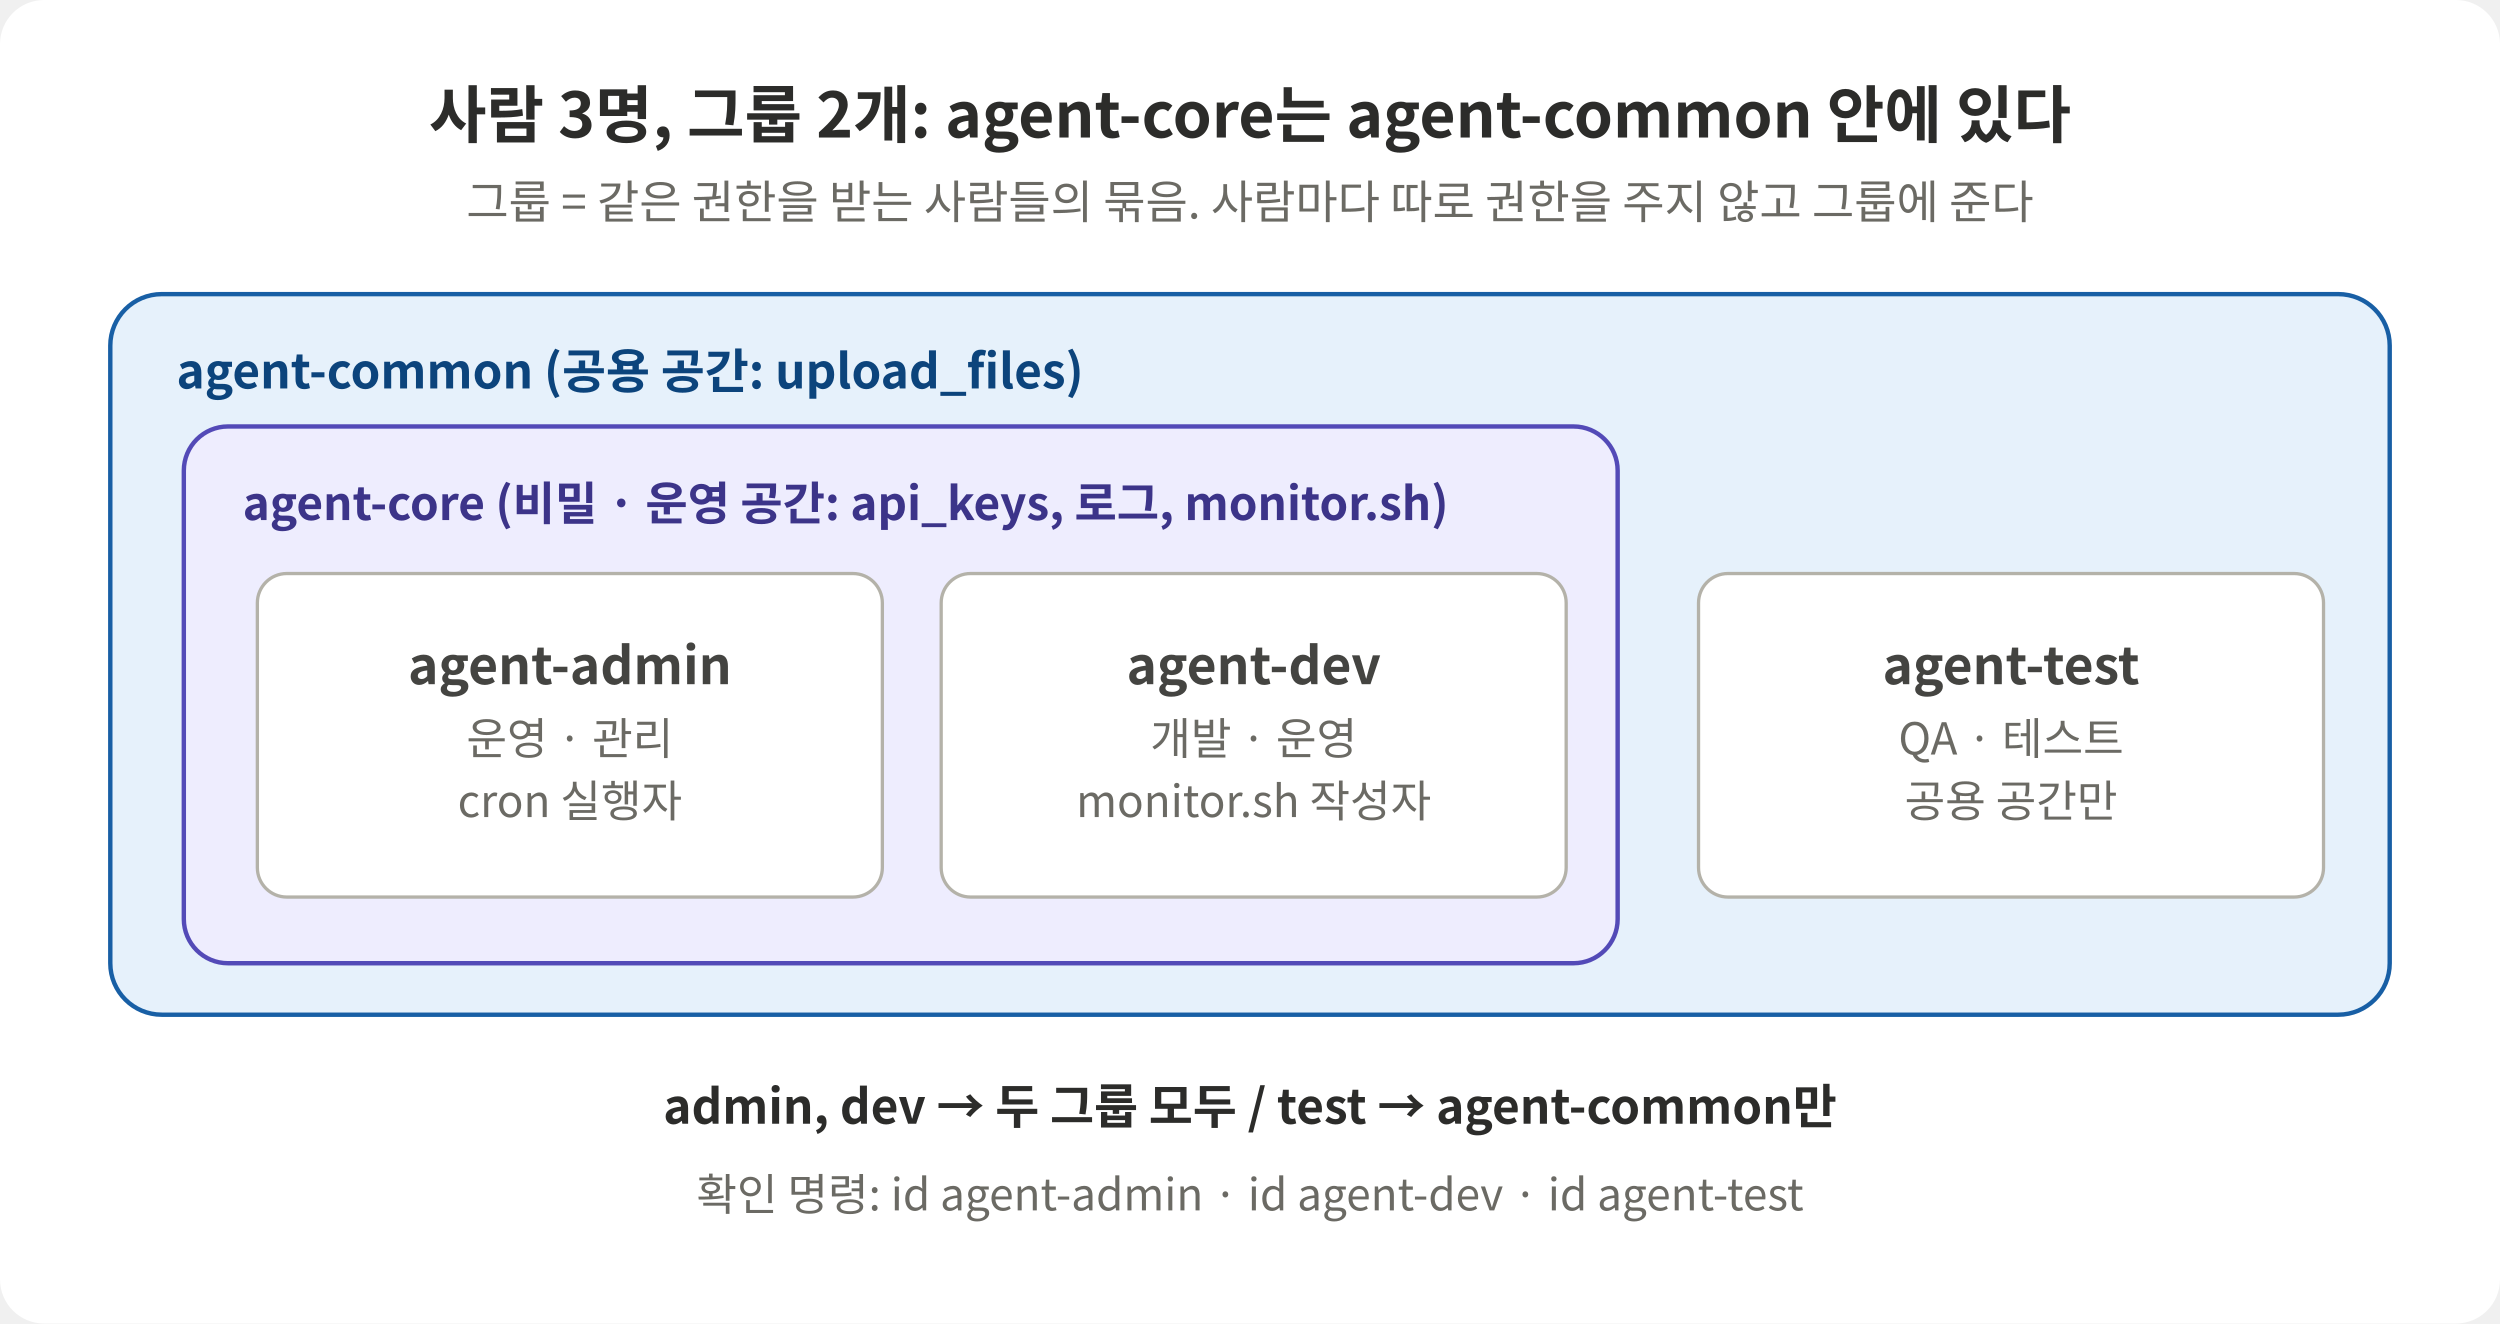
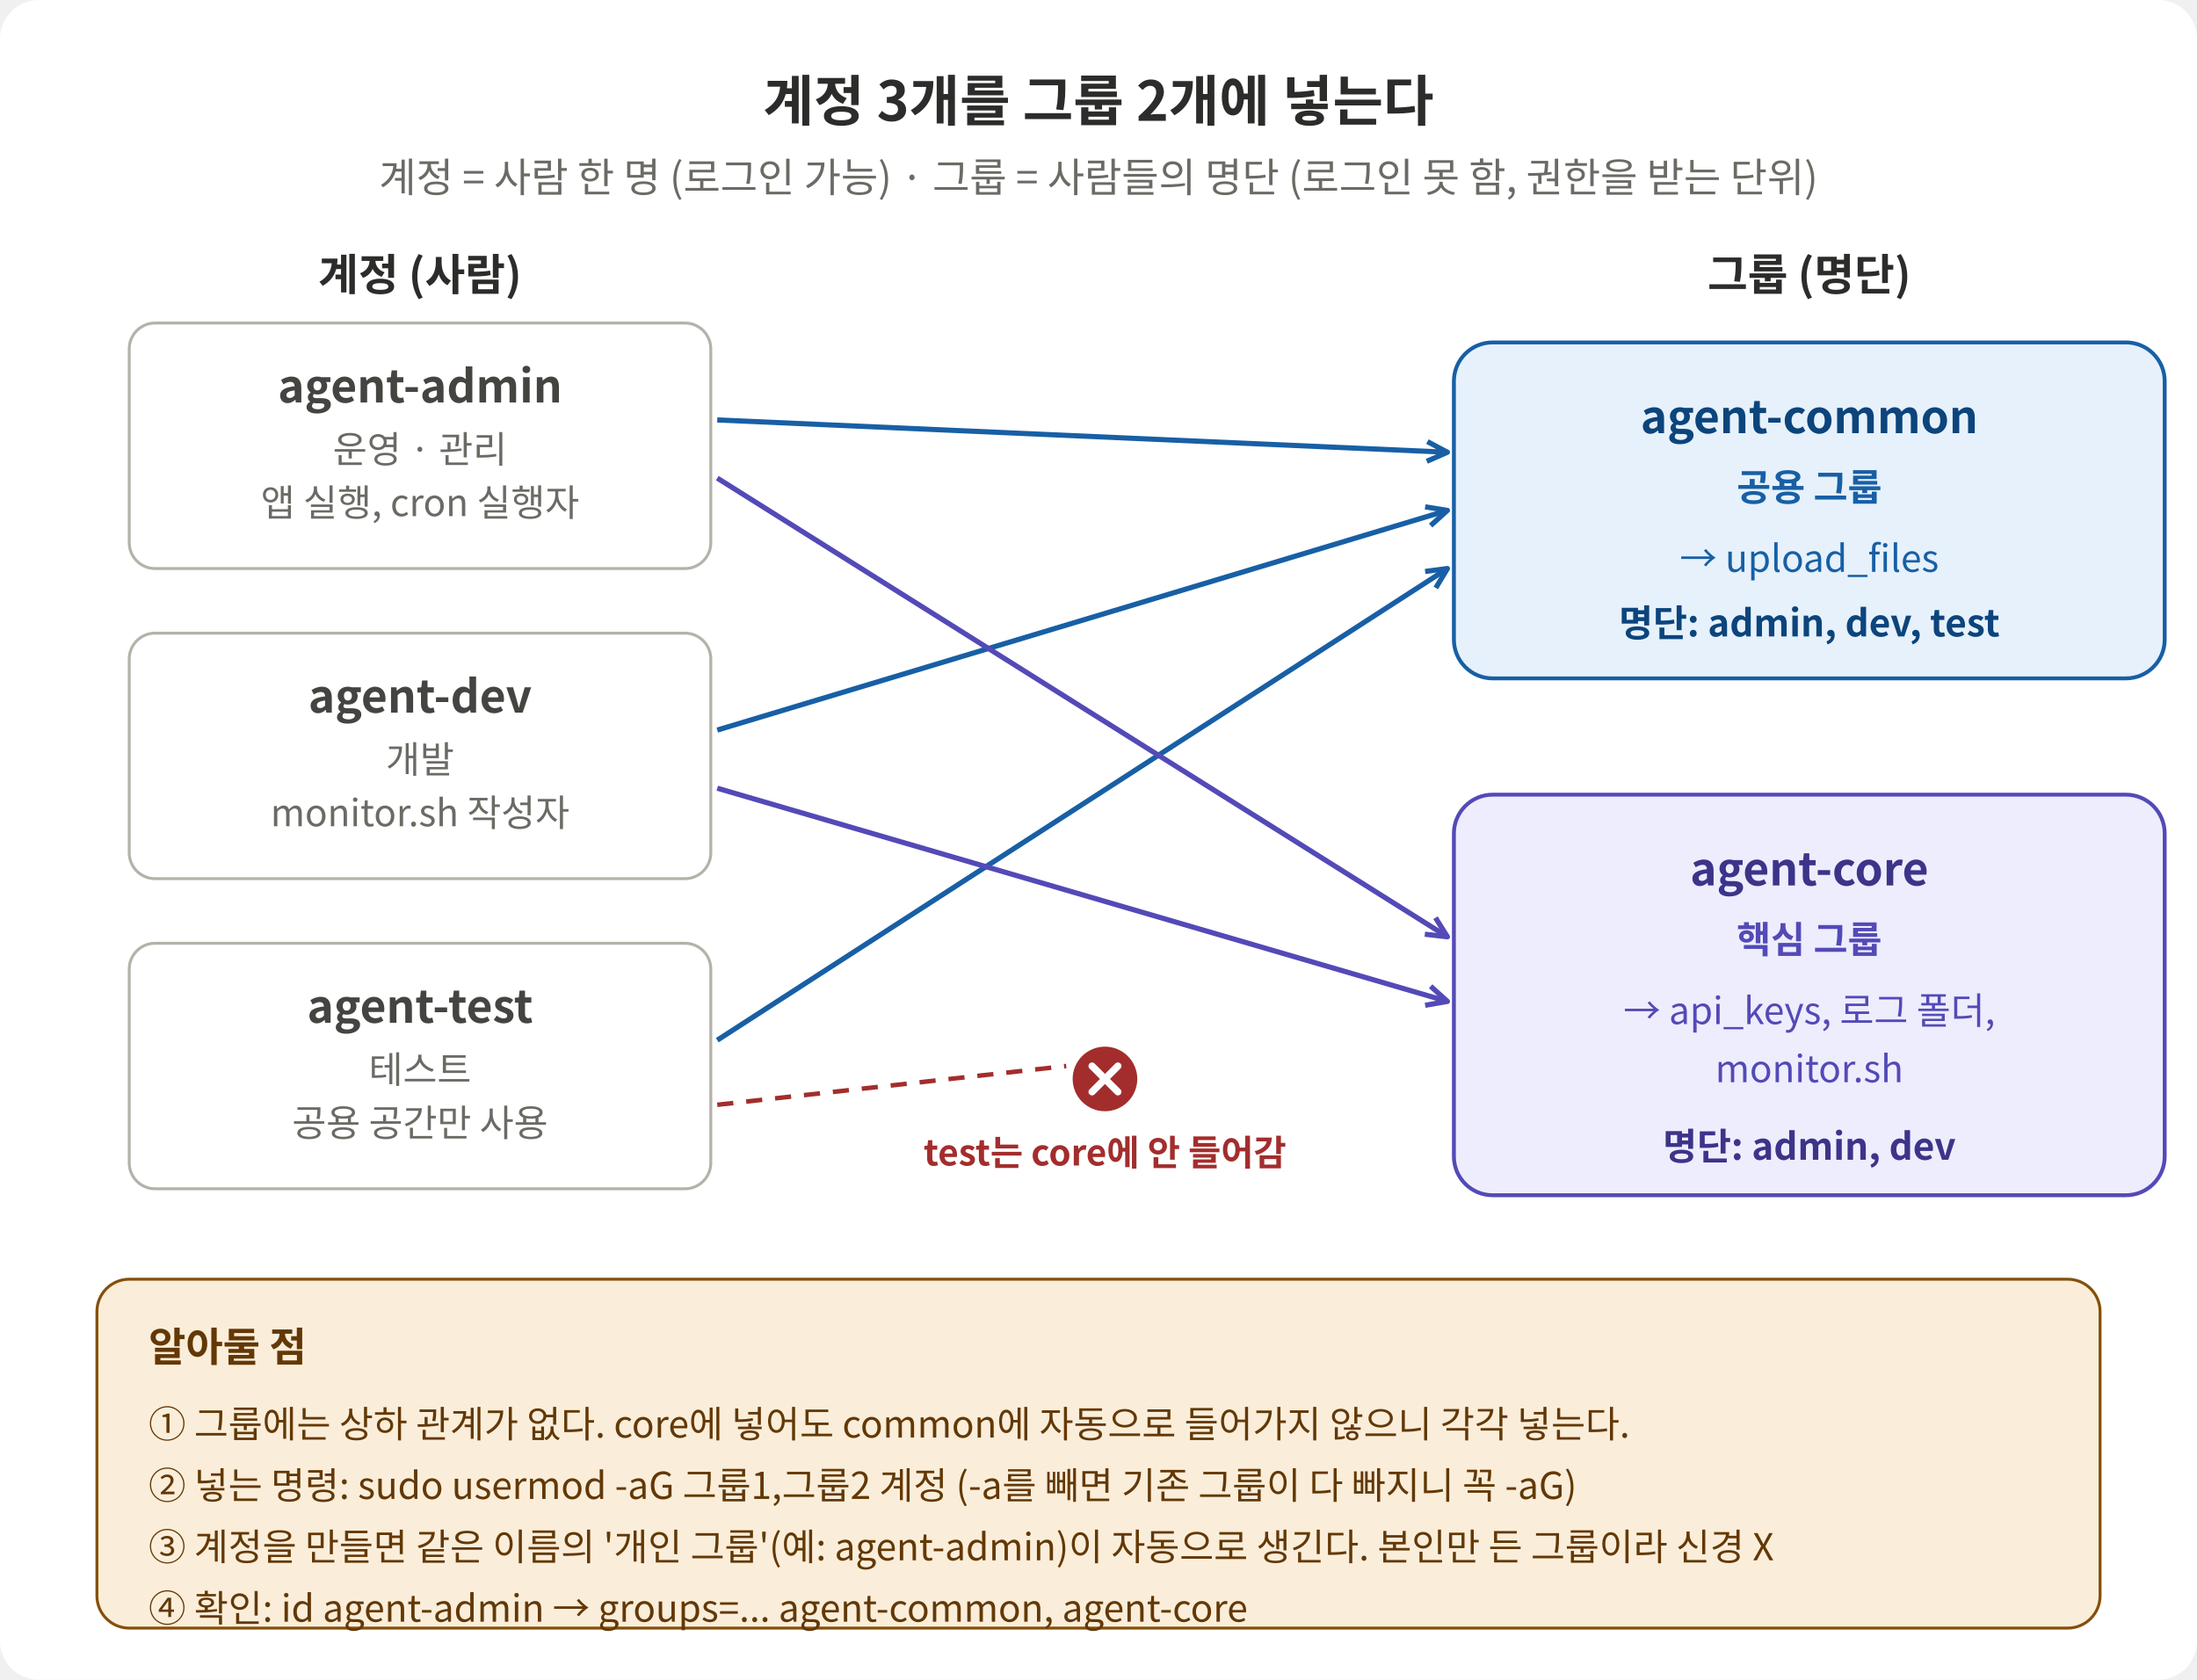
- <svg xmlns="http://www.w3.org/2000/svg" width="680" height="360" viewBox="0 0 680 360" font-family="-apple-system, 'Apple SD Gothic Neo', 'Malgun Gothic', 'Noto Sans KR', 'Noto Sans CJK KR', sans-serif" role="img">
-   <rect width="680" height="360" fill="#FFFFFF" rx="12" />
-   <text x="340.0" y="30" text-anchor="middle" dominant-baseline="central" font-size="17" font-weight="700" fill="#2C2C2A">사람 3명, 그룹 2개: agent-core는 agent-common 안에 있다</text>
-   <text x="340.0" y="54" text-anchor="middle" dominant-baseline="central" font-size="12.5" font-weight="400" fill="#6B6A64">그룹 = 같은 권한을 받는 사람들의 묶음. 사람마다 따로 권한을 주지 않고 그룹에 준다</text>
-   <rect x="30" y="80" width="620" height="196" rx="14" fill="#E6F1FB" stroke="#185FA5" stroke-width="1.2" />
-   <text x="48" y="100" text-anchor="start" dominant-baseline="central" font-size="13" font-weight="700" fill="#0C447C">agent-common  (공용 공간: upload_files)</text>
-   <rect x="50" y="116" width="390" height="146" rx="12" fill="#EEEDFE" stroke="#534AB7" stroke-width="1.2" />
-   <text x="66" y="136" text-anchor="start" dominant-baseline="central" font-size="12.5" font-weight="700" fill="#3C3489">agent-core  (비밀 · 운영 공간: api_keys, 로그, monitor.sh)</text>
-   <rect x="70" y="156" width="170" height="88" rx="8" fill="#FFFFFF" stroke="#B4B2A9" stroke-width="0.9" />
-   <text x="155.0" y="180.0" text-anchor="middle" dominant-baseline="central" font-size="14" font-weight="600" fill="#444441">agent-admin</text>
-   <text x="155.0" y="200.0" text-anchor="middle" dominant-baseline="central" font-size="12" font-weight="400" fill="#6B6A64">운영 · 관리</text>
-   <text x="155.0" y="217.0" text-anchor="middle" dominant-baseline="central" font-size="12" font-weight="400" fill="#6B6A64">cron 실행자</text>
-   <rect x="256" y="156" width="170" height="88" rx="8" fill="#FFFFFF" stroke="#B4B2A9" stroke-width="0.9" />
-   <text x="341.0" y="180.0" text-anchor="middle" dominant-baseline="central" font-size="14" font-weight="600" fill="#444441">agent-dev</text>
-   <text x="341.0" y="200.0" text-anchor="middle" dominant-baseline="central" font-size="12" font-weight="400" fill="#6B6A64">개발 · 운영</text>
-   <text x="341.0" y="217.0" text-anchor="middle" dominant-baseline="central" font-size="12" font-weight="400" fill="#6B6A64">monitor.sh 작성자</text>
-   <rect x="462" y="156" width="170" height="88" rx="8" fill="#FFFFFF" stroke="#B4B2A9" stroke-width="0.9" />
-   <text x="547.0" y="180.0" text-anchor="middle" dominant-baseline="central" font-size="14" font-weight="600" fill="#444441">agent-test</text>
-   <text x="547.0" y="200.0" text-anchor="middle" dominant-baseline="central" font-size="12" font-weight="400" fill="#6B6A64">QA · 테스트</text>
-   <text x="547.0" y="217.0" text-anchor="middle" dominant-baseline="central" font-size="12" font-weight="400" fill="#6B6A64">공용 공간만</text>
-   <text x="340" y="300" text-anchor="middle" dominant-baseline="central" font-size="13" font-weight="600" fill="#2C2C2A">admin, dev → 두 그룹 모두  /  test → agent-common만</text>
-   <text x="340" y="324" text-anchor="middle" dominant-baseline="central" font-size="12" font-weight="400" fill="#6B6A64">확인 명령: id agent-admin · id agent-dev · id agent-test</text>
+ <svg xmlns="http://www.w3.org/2000/svg" width="680" height="520" viewBox="0 0 680 520" font-family="-apple-system, 'Apple SD Gothic Neo', 'Malgun Gothic', 'Noto Sans KR', 'Noto Sans CJK KR', sans-serif" role="img">
+   <rect width="680" height="520" fill="#FFFFFF" rx="12" />
+   <text x="340.0" y="30" text-anchor="middle" dominant-baseline="central" font-size="17" font-weight="700" fill="#2C2C2A">계정 3개를 그룹 2개에 넣는다</text>
+   <text x="340.0" y="54" text-anchor="middle" dominant-baseline="central" font-size="12.5" font-weight="400" fill="#6B6A64">계정 = 사람 한 명 (로그인 가능)   ·   그룹 = 사람들의 명단 (로그인 못 함, 권한을 받는 단위)</text>
+   <text x="130" y="84" text-anchor="middle" dominant-baseline="central" font-size="13.5" font-weight="700" fill="#2C2C2A">계정 (사람)</text>
+   <rect x="40" y="100" width="180" height="76" rx="8" fill="#FFFFFF" stroke="#B4B2A9" stroke-width="0.9" />
+   <text x="130.0" y="118.5" text-anchor="middle" dominant-baseline="central" font-size="14" font-weight="600" fill="#444441">agent-admin</text>
+   <text x="130.0" y="138.25" text-anchor="middle" dominant-baseline="central" font-size="11.5" font-weight="400" fill="#6B6A64">운영 · 관리</text>
+   <text x="130.0" y="154.75" text-anchor="middle" dominant-baseline="central" font-size="11.5" font-weight="400" fill="#6B6A64">앱 실행, cron 실행자</text>
+   <rect x="40" y="196" width="180" height="76" rx="8" fill="#FFFFFF" stroke="#B4B2A9" stroke-width="0.9" />
+   <text x="130.0" y="214.5" text-anchor="middle" dominant-baseline="central" font-size="14" font-weight="600" fill="#444441">agent-dev</text>
+   <text x="130.0" y="234.25" text-anchor="middle" dominant-baseline="central" font-size="11.5" font-weight="400" fill="#6B6A64">개발</text>
+   <text x="130.0" y="250.75" text-anchor="middle" dominant-baseline="central" font-size="11.5" font-weight="400" fill="#6B6A64">monitor.sh 작성자</text>
+   <rect x="40" y="292" width="180" height="76" rx="8" fill="#FFFFFF" stroke="#B4B2A9" stroke-width="0.9" />
+   <text x="130.0" y="310.5" text-anchor="middle" dominant-baseline="central" font-size="14" font-weight="600" fill="#444441">agent-test</text>
+   <text x="130.0" y="330.25" text-anchor="middle" dominant-baseline="central" font-size="11.5" font-weight="400" fill="#6B6A64">테스트</text>
+   <text x="130.0" y="346.75" text-anchor="middle" dominant-baseline="central" font-size="11.5" font-weight="400" fill="#6B6A64">공용 공간만 사용</text>
+   <text x="560" y="84" text-anchor="middle" dominant-baseline="central" font-size="13.5" font-weight="700" fill="#2C2C2A">그룹 (명단)</text>
+   <rect x="450" y="106" width="220" height="104" rx="12" fill="#E6F1FB" stroke="#185FA5" stroke-width="1.2" />
+   <text x="560" y="128" text-anchor="middle" dominant-baseline="central" font-size="14" font-weight="700" fill="#0C447C">agent-common</text>
+   <text x="560" y="150" text-anchor="middle" dominant-baseline="central" font-size="11.5" font-weight="600" fill="#185FA5">공용 그룹</text>
+   <text x="560" y="172" text-anchor="middle" dominant-baseline="central" font-size="11.5" font-weight="400" fill="#185FA5">→ upload_files</text>
+   <text x="560" y="192" text-anchor="middle" dominant-baseline="central" font-size="11.5" font-weight="700" fill="#0C447C">명단: admin, dev, test</text>
+   <rect x="450" y="246" width="220" height="124" rx="12" fill="#EEEDFE" stroke="#534AB7" stroke-width="1.2" />
+   <text x="560" y="268" text-anchor="middle" dominant-baseline="central" font-size="14" font-weight="700" fill="#3C3489">agent-core</text>
+   <text x="560" y="290" text-anchor="middle" dominant-baseline="central" font-size="11.5" font-weight="600" fill="#534AB7">핵심 그룹</text>
+   <text x="560" y="312" text-anchor="middle" dominant-baseline="central" font-size="11.5" font-weight="400" fill="#534AB7">→ api_keys, 로그 폴더,</text>
+   <text x="560" y="330" text-anchor="middle" dominant-baseline="central" font-size="11.5" font-weight="400" fill="#534AB7">    monitor.sh</text>
+   <text x="560" y="354" text-anchor="middle" dominant-baseline="central" font-size="11.5" font-weight="700" fill="#3C3489">명단: admin, dev</text>
+   <line x1="222" y1="130" x2="448" y2="140" stroke="#185FA5" stroke-width="1.6" />
+   <path d="M441.6 142.8 L448 140 L441.8 136.7" fill="none" stroke="#185FA5" stroke-width="1.6" stroke-linejoin="round" />
+   <line x1="222" y1="226" x2="448" y2="158" stroke="#185FA5" stroke-width="1.6" />
+   <path d="M442.8 162.7 L448 158 L441.1 156.9" fill="none" stroke="#185FA5" stroke-width="1.6" stroke-linejoin="round" />
+   <line x1="222" y1="322" x2="448" y2="176" stroke="#185FA5" stroke-width="1.6" />
+   <path d="M444.4 182.0 L448 176 L441.1 176.9" fill="none" stroke="#185FA5" stroke-width="1.6" stroke-linejoin="round" />
+   <line x1="222" y1="148" x2="448" y2="290" stroke="#534AB7" stroke-width="1.6" />
+   <path d="M441.0 289.2 L448 290 L444.3 284.1" fill="none" stroke="#534AB7" stroke-width="1.6" stroke-linejoin="round" />
+   <line x1="222" y1="244" x2="448" y2="310" stroke="#534AB7" stroke-width="1.6" />
+   <path d="M441.1 311.2 L448 310 L442.8 305.3" fill="none" stroke="#534AB7" stroke-width="1.6" stroke-linejoin="round" />
+   <line x1="222" y1="342" x2="330" y2="330" stroke="#A32D2D" stroke-width="1.4" stroke-dasharray="5 4" />
+   <circle cx="342" cy="334" r="10" fill="#A32D2D" />
+   <path d="M338 330 L346 338 M346 330 L338 338" stroke="#FFFFFF" stroke-width="2.2" stroke-linecap="round" />
+   <text x="342" y="356" text-anchor="middle" dominant-baseline="central" font-size="11" font-weight="700" fill="#A32D2D">test는 core에 안 들어감</text>
+   <rect x="30" y="396" width="620" height="108" rx="10" fill="#FAEEDA" stroke="#854F0B" stroke-width="0.9" />
+   <text x="46" y="416" text-anchor="start" dominant-baseline="central" font-size="12.5" font-weight="700" fill="#633806">알아둘 점</text>
+   <text x="46" y="440" text-anchor="start" dominant-baseline="central" font-size="11.5" font-weight="400" fill="#633806">① 그룹에는 상하 관계가 없다. core에 넣어도 common에 자동으로 들어가지 않으니 각각 넣는다.</text>
+   <text x="46" y="459" text-anchor="start" dominant-baseline="central" font-size="11.5" font-weight="400" fill="#633806">② 넣는 명령: sudo usermod -aG 그룹1,그룹2 계정   (-a를 빼면 기존 그룹이 다 빠지니 꼭 -aG)</text>
+   <text x="46" y="478" text-anchor="start" dominant-baseline="central" font-size="11.5" font-weight="400" fill="#633806">③ 계정을 만들면 같은 이름의 '개인 그룹'(예: agent-admin)이 자동으로 생긴다. 본인만 든 그룹이라 신경 X</text>
+   <text x="46" y="497" text-anchor="start" dominant-baseline="central" font-size="11.5" font-weight="400" fill="#633806">④ 확인: id agent-admin  →  groups=... agent-common, agent-core</text>
</svg>
